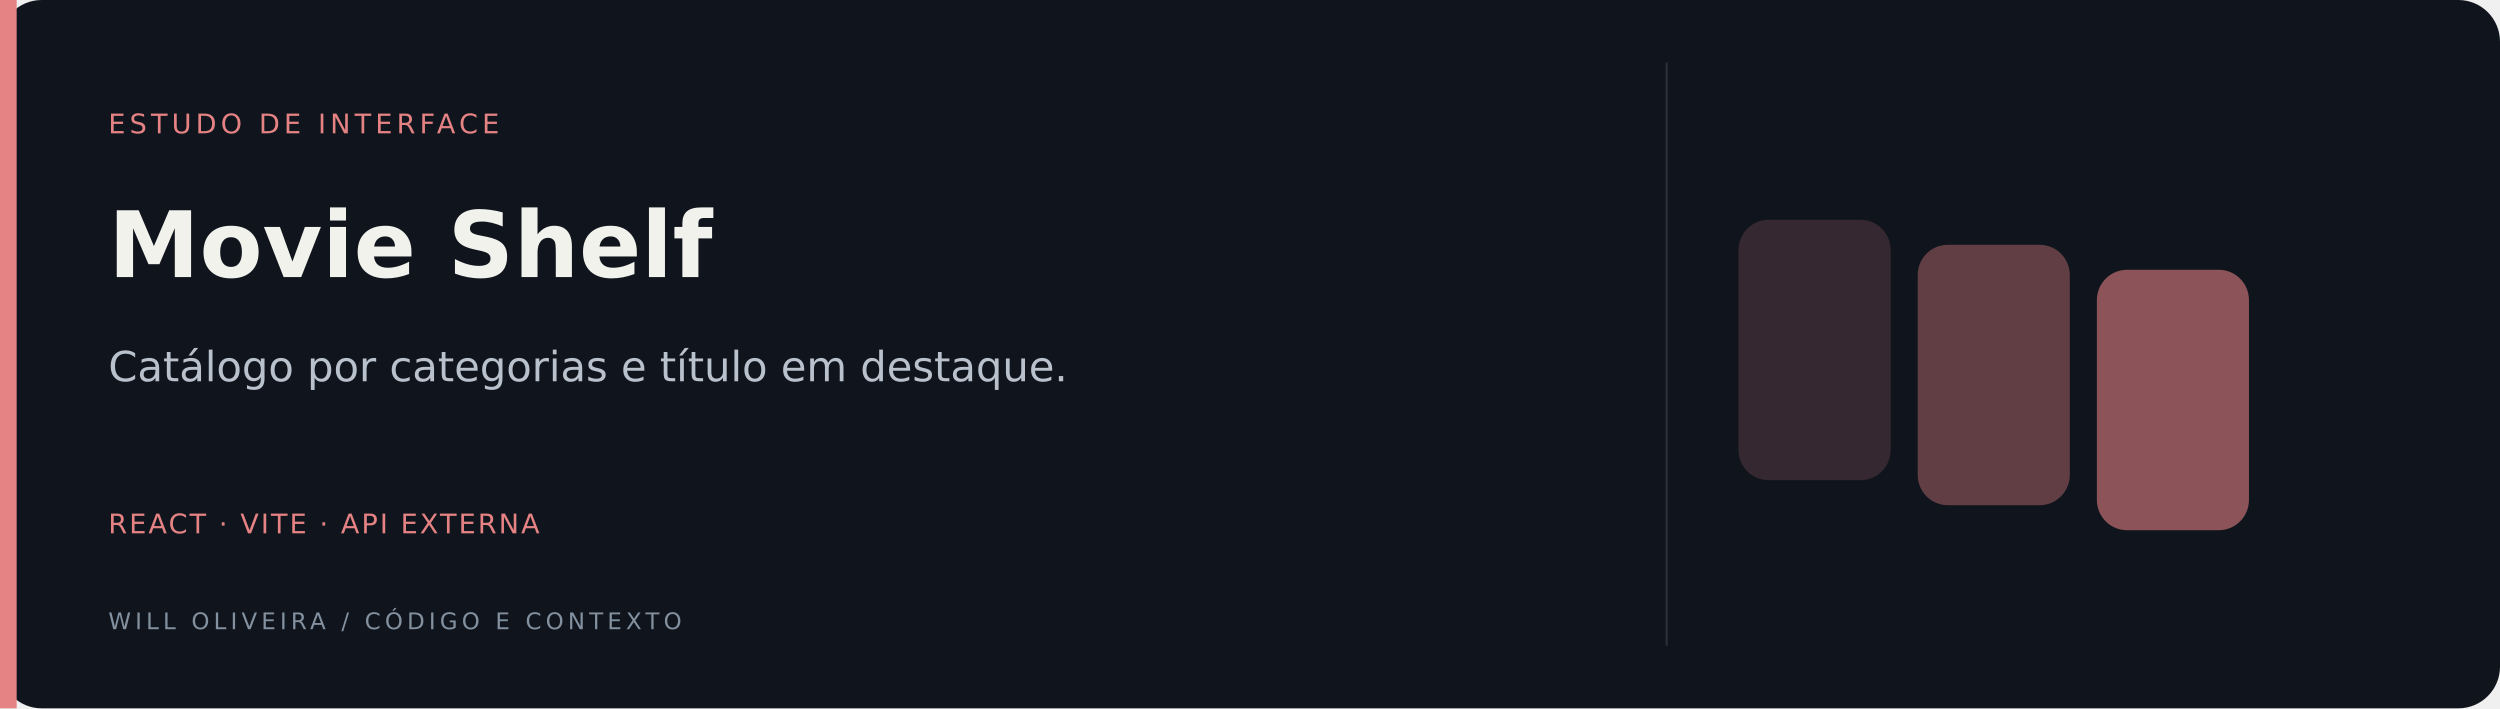
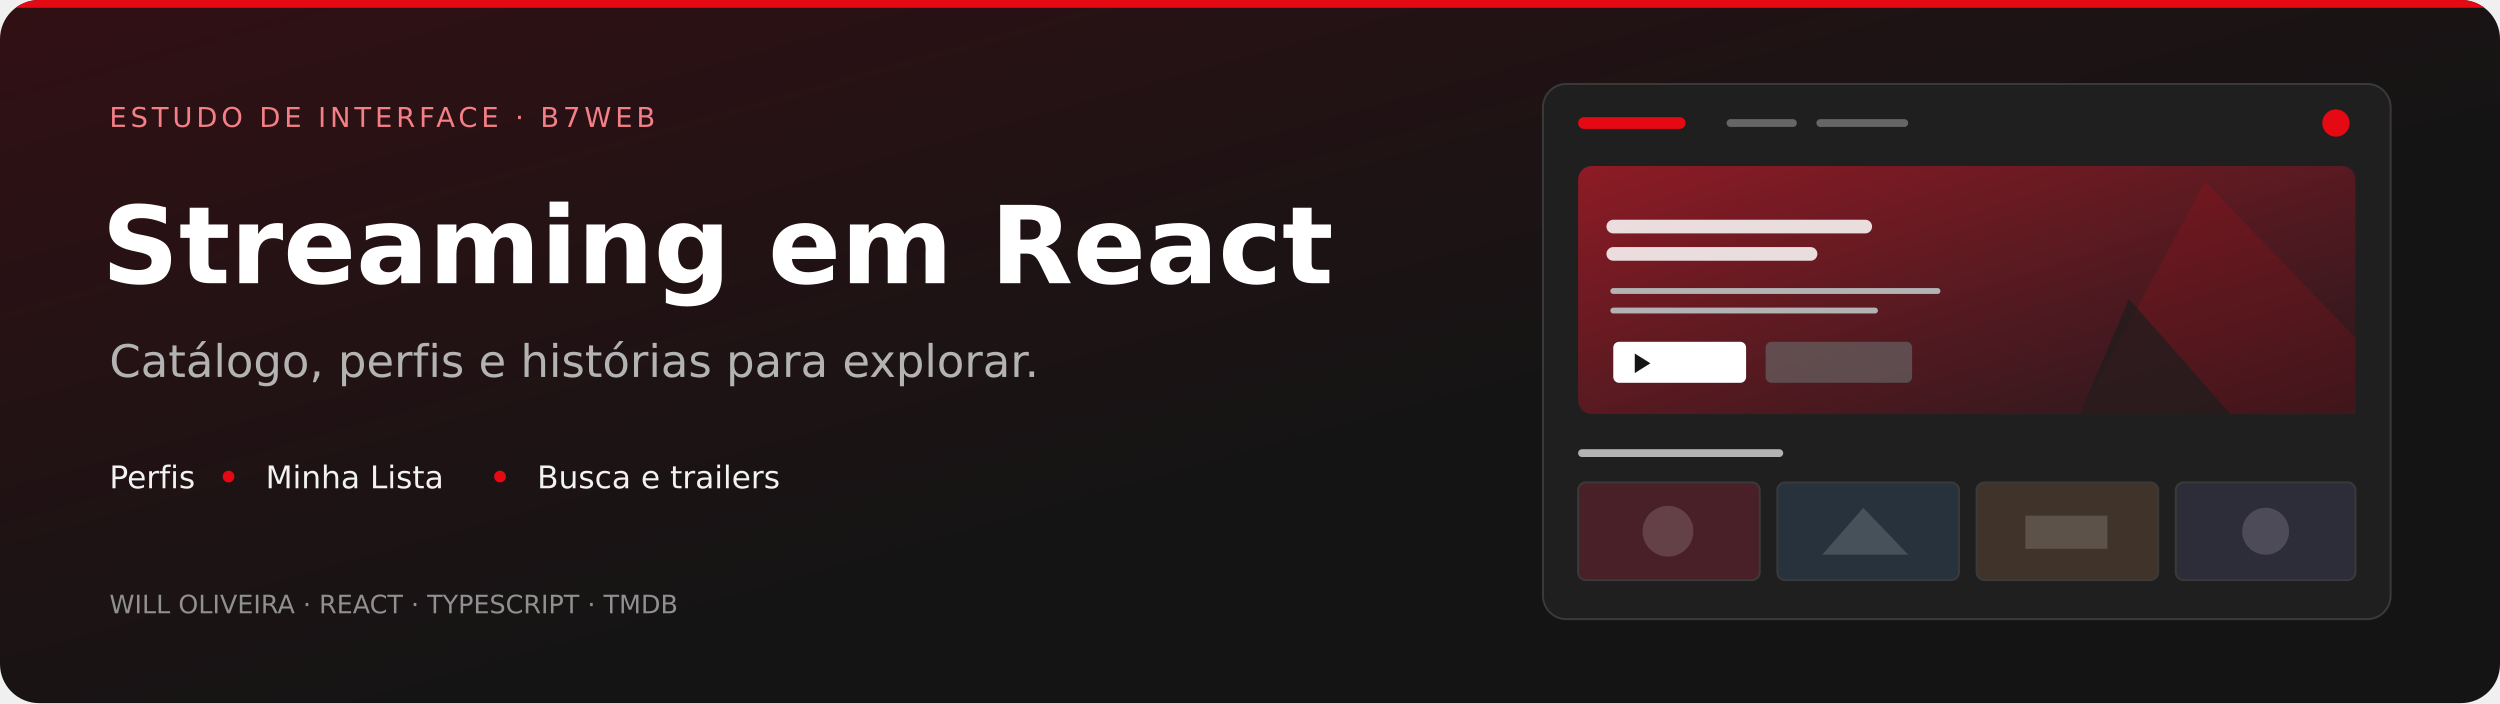
- <svg xmlns="http://www.w3.org/2000/svg" width="1200" height="340" viewBox="0 0 1200 340" role="img" aria-label="Movie Shelf: Catálogo por categorias e título em destaque.">
-   <rect width="1200" height="340" rx="20" fill="#10151d" />
-   <rect x="0" y="0" width="8" height="340" fill="#e58283" />
-   <path d="M800 30V310" stroke="#28303c" />
-   <g font-family="DejaVu Sans, sans-serif">
-     <text x="52" y="64" font-size="13" letter-spacing="2" fill="#e58283">ESTUDO DE INTERFACE</text>
-     <text x="52" y="133" font-size="44" font-weight="700" fill="#f2f2ed">Movie Shelf</text>
-     <text x="52" y="183" font-size="20" fill="#b9c1cc">Catálogo por categorias e título em destaque.</text>
-     <text x="52" y="256" font-size="13" letter-spacing="1" fill="#e58283">REACT · VITE · API EXTERNA</text>
-     <text x="52" y="302" font-size="11" letter-spacing="2" fill="#83909f">WILL OLIVEIRA / CÓDIGO E CONTEXTO</text>
-   </g>
-   <g>
-     <rect x="835" y="106" width="72" height="124" rx="14" fill="#e58283" opacity="0.18" stroke="#e58283" />
-     <rect x="921" y="118" width="72" height="124" rx="14" fill="#e58283" opacity="0.38" stroke="#e58283" />
-     <rect x="1007" y="130" width="72" height="124" rx="14" fill="#e58283" opacity="0.58" stroke="#e58283" />
+ <svg xmlns="http://www.w3.org/2000/svg" width="1280" height="360" viewBox="0 0 1280 360" role="img" aria-labelledby="title desc">
+   <defs>
+     <linearGradient id="bg" x2="1" y2="1">
+       <stop stop-color="#321014" />
+       <stop offset=".6" stop-color="#141414" />
+     </linearGradient>
+     <linearGradient id="poster" x2="1" y2="1">
+       <stop stop-color="#8d1b25" />
+       <stop offset="1" stop-color="#24181c" />
+     </linearGradient>
+     <clipPath id="bounds">
+       <rect width="1280" height="360" rx="20" />
+     </clipPath>
+   </defs>
+   <g clip-path="url(#bounds)">
+     <rect width="1280" height="360" fill="url(#bg)" />
+     <path d="M0 0H1280" stroke="#e50914" stroke-width="8" />
+     <g font-family="DejaVu Sans, sans-serif">
+       <text x="56" y="65" font-size="14" letter-spacing="2" fill="#f47f86">ESTUDO DE INTERFACE · B7WEB</text>
+       <text x="52" y="145" font-size="55" font-weight="700" fill="#fff">Streaming em React</text>
+       <text x="56" y="193" font-size="23" fill="#b3b3b3">Catálogo, perfis e histórias para explorar.</text>
+       <text x="56" y="250" font-size="16" fill="#f2f2f2">Perfis</text>
+       <circle cx="117" cy="244" r="3" fill="#e50914" />
+       <text x="136" y="250" font-size="16" fill="#f2f2f2">Minha Lista</text>
+       <circle cx="256" cy="244" r="3" fill="#e50914" />
+       <text x="275" y="250" font-size="16" fill="#f2f2f2">Busca e trailers</text>
+       <text x="56" y="314" font-size="13" fill="#909090">WILL OLIVEIRA · REACT · TYPESCRIPT · TMDB</text>
+     </g>
+     <g transform="translate(790 43)">
+       <rect width="434" height="274" rx="12" fill="#1f1f1f" stroke="#3a3a3a" />
+       <rect x="18" y="17" width="55" height="6" rx="3" fill="#e50914" />
+       <g fill="#666">
+         <rect x="94" y="18" width="36" height="4" rx="2" />
+         <rect x="140" y="18" width="47" height="4" rx="2" />
+       </g>
+       <circle cx="406" cy="20" r="7" fill="#e50914" />
+       <rect x="18" y="42" width="398" height="127" rx="7" fill="url(#poster)" />
+       <path d="M275 169L339 50L416 130V169Z" fill="#e50914" opacity=".14" />
+       <path d="M275 169L300 110L352 169Z" fill="#1c1c1c" opacity=".7" />
+       <path d="M36 73H165 M36 87H137" stroke="#fff" stroke-width="7" stroke-linecap="round" opacity=".85" />
+       <path d="M36 106H202 M36 116H170" stroke="#b3b3b3" stroke-width="3" stroke-linecap="round" />
+       <rect x="36" y="132" width="68" height="21" rx="3" fill="#fff" />
+       <path d="M47 138L47 148L55 143Z" fill="#141414" />
+       <rect x="114" y="132" width="75" height="21" rx="3" fill="#676767" opacity=".65" />
+       <path d="M20 189H121" stroke="#b3b3b3" stroke-width="4" stroke-linecap="round" />
+       <g stroke="#3a3a3a">
+         <rect x="18" y="204" width="93" height="50" rx="4" fill="#492027" />
+         <rect x="120" y="204" width="93" height="50" rx="4" fill="#27323c" />
+         <rect x="222" y="204" width="93" height="50" rx="4" fill="#40342a" />
+         <rect x="324" y="204" width="92" height="50" rx="4" fill="#2d2c39" />
+       </g>
+       <g fill="#fff" opacity=".15">
+         <circle cx="64" cy="229" r="13" />
+         <path d="M143 241L164 217L187 241Z" />
+         <path d="M247 238H289V221H247Z" />
+         <circle cx="370" cy="229" r="12" />
+       </g>
+     </g>
  </g>
</svg>
